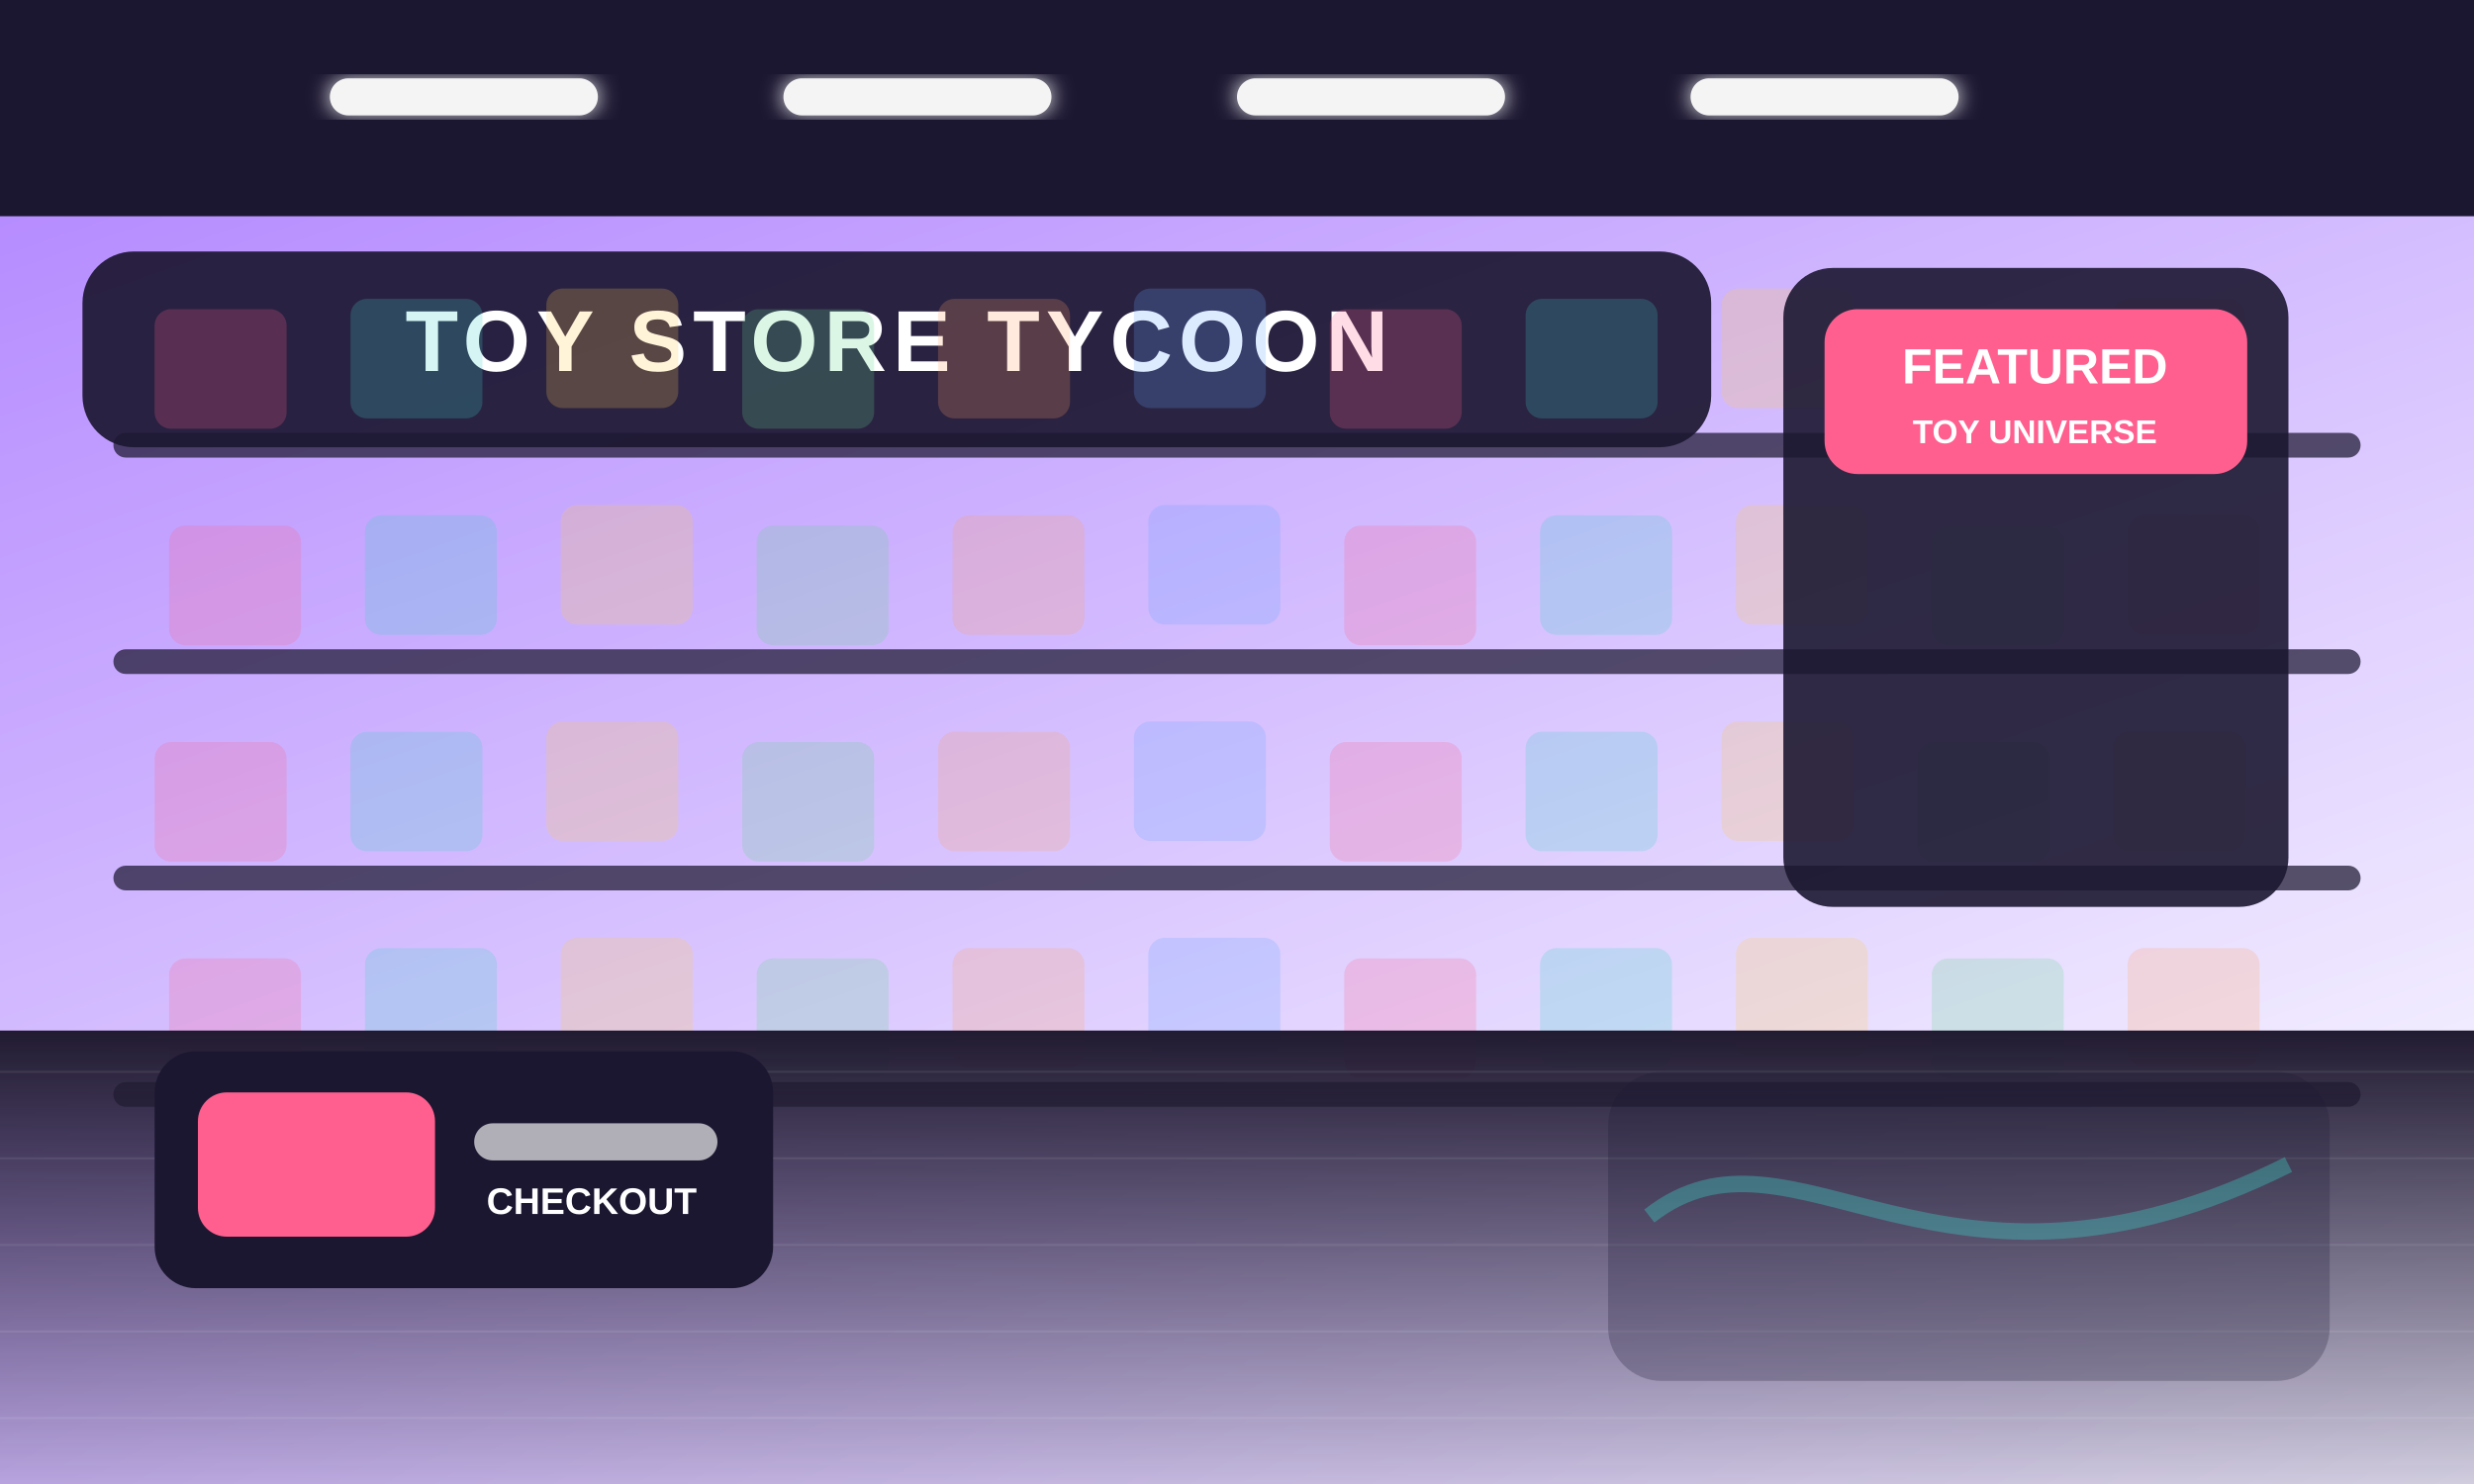
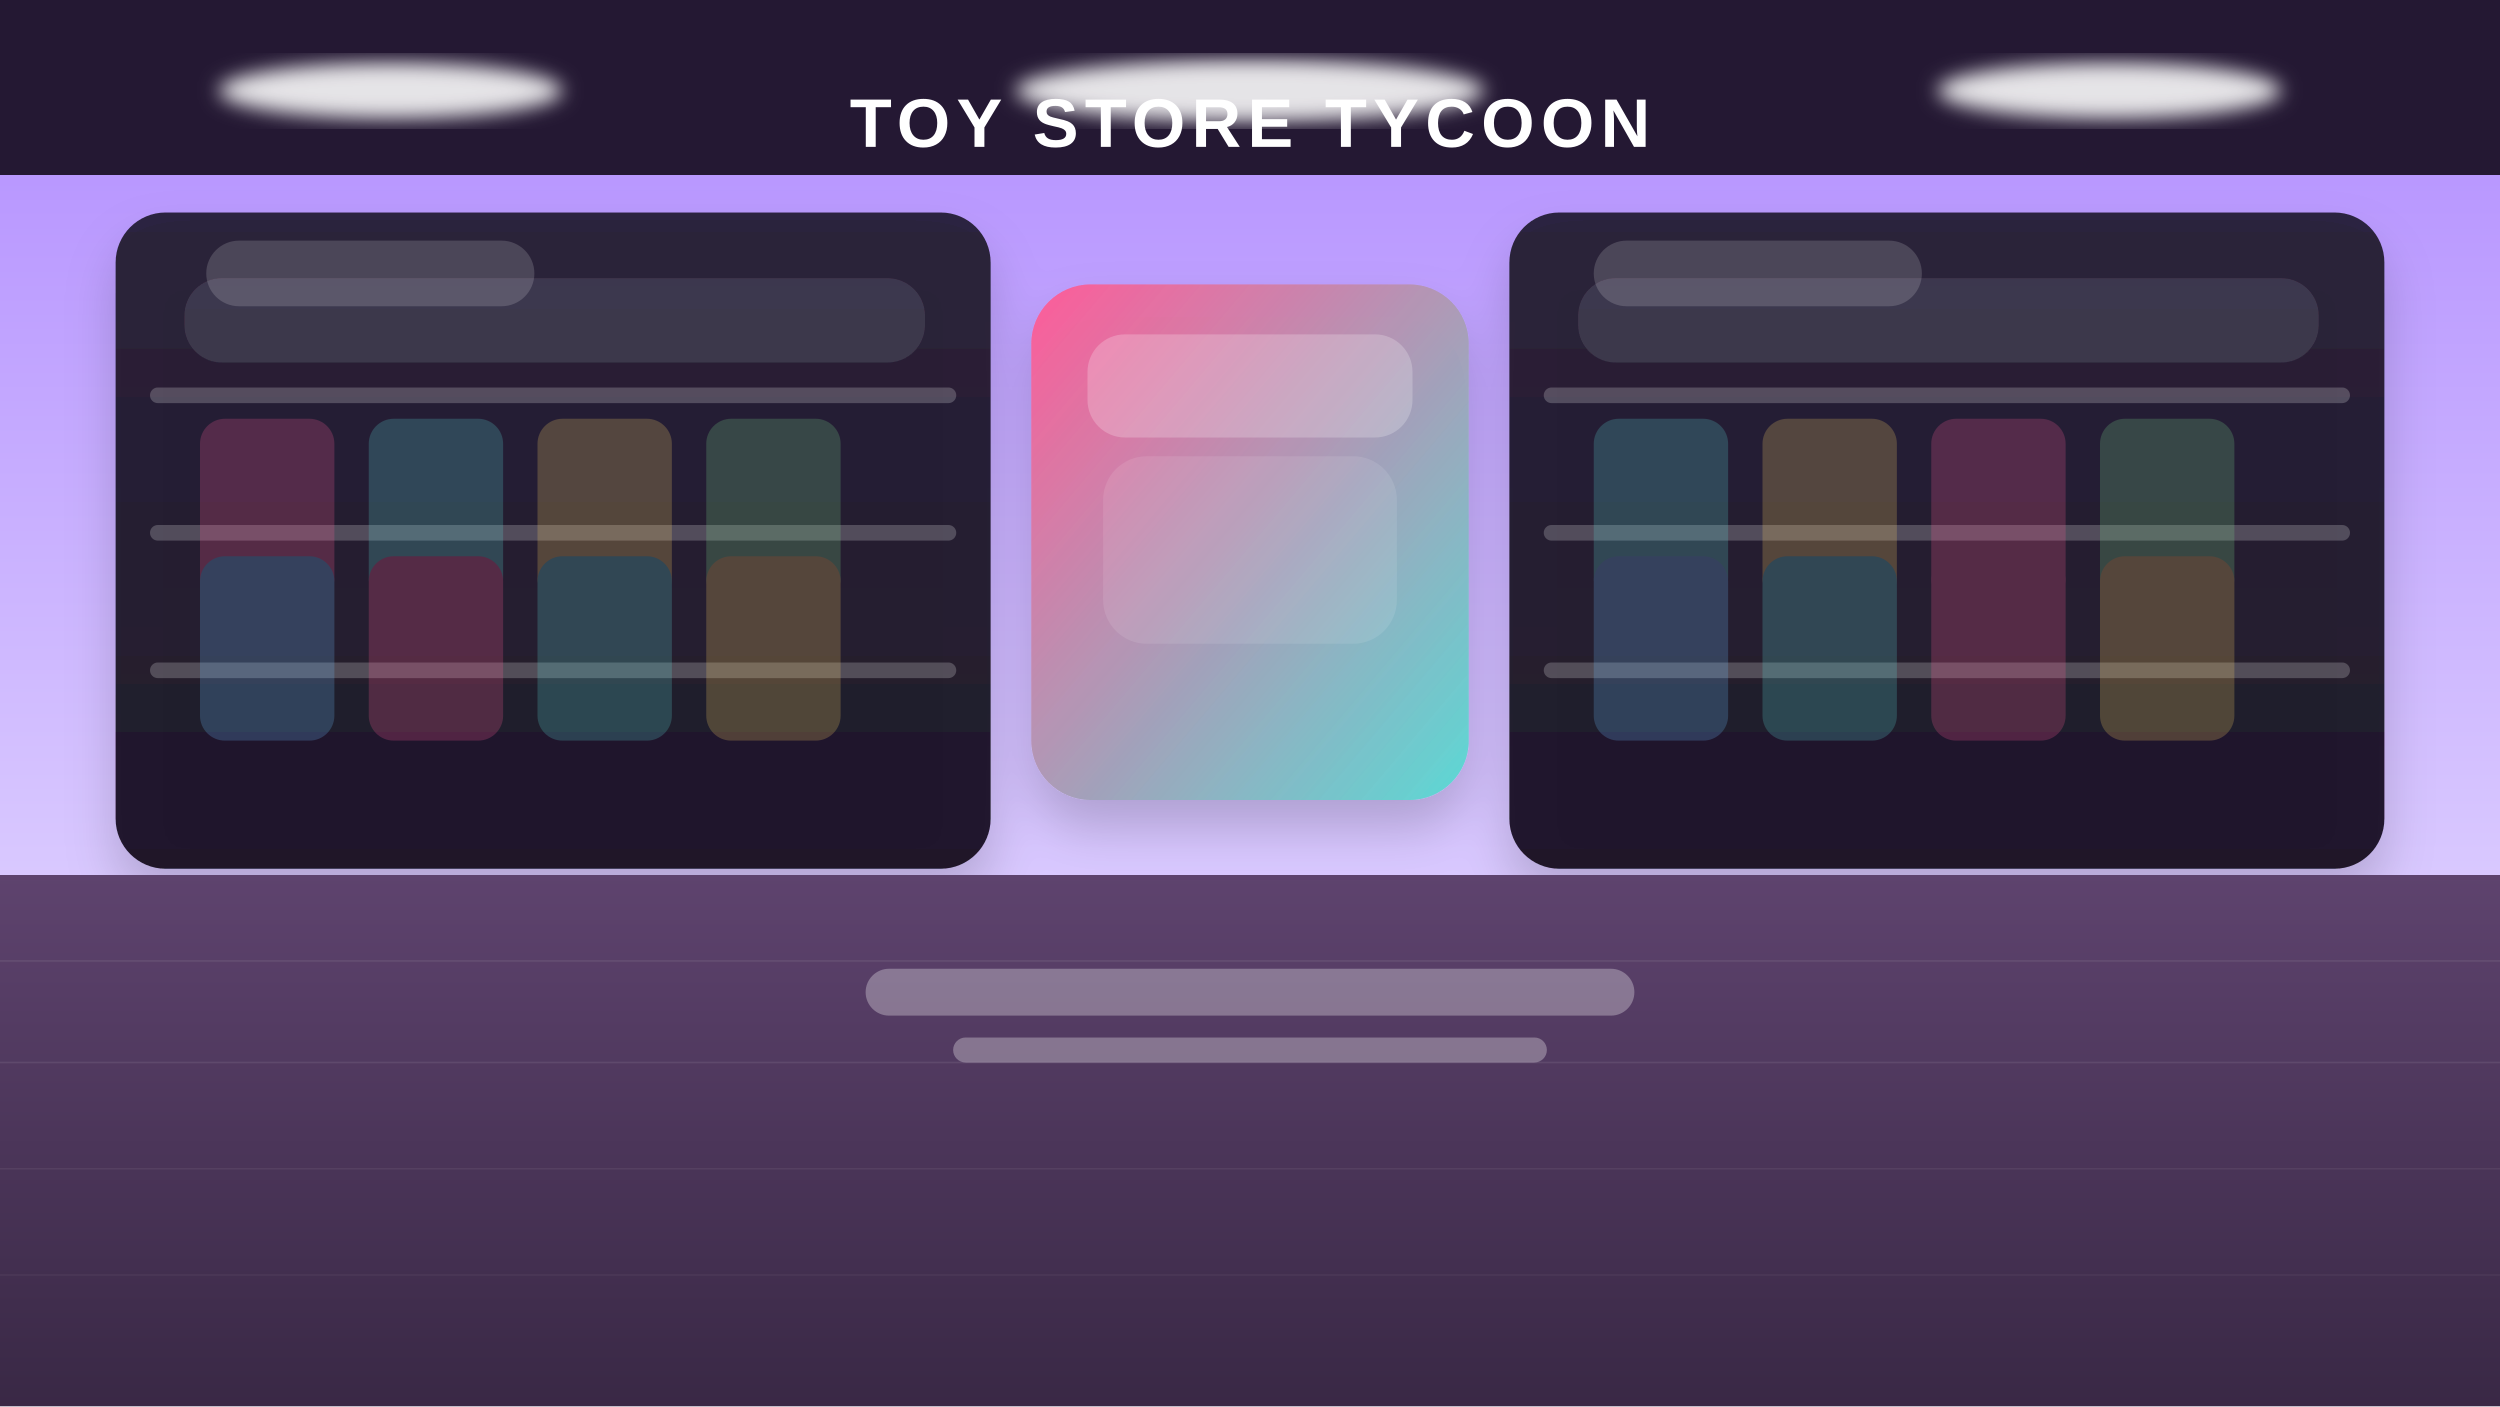
- <svg xmlns="http://www.w3.org/2000/svg" viewBox="0 0 1200 720">
+ <svg xmlns="http://www.w3.org/2000/svg" viewBox="0 0 1600 900">
  <defs>
-     <linearGradient id="wall" x1="0" y1="0" x2="1" y2="1">
-       <stop stop-color="#b68cff" />
-       <stop offset="1" stop-color="#f3efff" />
+     <linearGradient id="wall" x1="0" y1="0" x2="0" y2="1">
+       <stop stop-color="#b18cff" />
+       <stop offset="1" stop-color="#f1edff" />
    </linearGradient>
    <linearGradient id="floor" x1="0" y1="0" x2="0" y2="1">
-       <stop stop-color="#211b31" />
-       <stop offset="1" stop-color="#1c1731" stop-opacity=".16" />
+       <stop stop-color="#5e436e" />
+       <stop offset="1" stop-color="#392845" />
    </linearGradient>
-     <filter id="glow">
-       <feGaussianBlur stdDeviation="5" result="b" />
-       <feMerge>
-         <feMergeNode in="b" />
-         <feMergeNode in="SourceGraphic" />
-       </feMerge>
+     <linearGradient id="shelf" x1="0" y1="0" x2="0" y2="1">
+       <stop stop-color="#241b30" />
+       <stop offset="1" stop-color="#140f1f" />
+     </linearGradient>
+     <linearGradient id="feature" x1="0" y1="0" x2="1" y2="1">
+       <stop stop-color="#ff5b97" />
+       <stop offset="1" stop-color="#5bd9d4" />
+     </linearGradient>
+     <filter id="shadow" x="-20%" y="-20%" width="160%" height="180%">
+       <feDropShadow dx="0" dy="18" stdDeviation="16" flood-color="#000" flood-opacity=".18" />
+     </filter>
+     <filter id="soft">
+       <feGaussianBlur stdDeviation="6" />
    </filter>
  </defs>
-   <rect width="1200" height="720" fill="url(#wall)" />
-   <rect width="1200" height="105" fill="#1c1731" />
-   <rect x="160" y="38" width="130" height="18" rx="9" fill="#ffffff" opacity=".95" filter="url(#glow)" />
-   <rect x="380" y="38" width="130" height="18" rx="9" fill="#ffffff" opacity=".95" filter="url(#glow)" />
-   <rect x="600" y="38" width="130" height="18" rx="9" fill="#ffffff" opacity=".95" filter="url(#glow)" />
-   <rect x="820" y="38" width="130" height="18" rx="9" fill="#ffffff" opacity=".95" filter="url(#glow)" />
-   <rect y="105" width="1200" height="425" fill="url(#wall)" />
-   <rect x="40" y="122" width="790" height="95" rx="25" fill="#1c1731" opacity=".92" />
-   <text x="435" y="180" text-anchor="middle" fill="#ffffff" font-family="Arial" font-size="42" font-weight="900" letter-spacing="3">TOY STORE TYCOON</text>
-   <rect x="55" y="210" width="1090" height="12" rx="6" fill="#1c1731" opacity=".72" />
-   <rect x="75" y="150" width="64" height="58" rx="8" fill="#ff5f8e" opacity=".22" />
-   <rect x="170" y="145" width="64" height="58" rx="8" fill="#39d3c7" opacity=".22" />
-   <rect x="265" y="140" width="64" height="58" rx="8" fill="#ffc94f" opacity=".22" />
-   <rect x="360" y="150" width="64" height="58" rx="8" fill="#61d48b" opacity=".22" />
-   <rect x="455" y="145" width="64" height="58" rx="8" fill="#ff9e64" opacity=".22" />
-   <rect x="550" y="140" width="64" height="58" rx="8" fill="#64a6ff" opacity=".22" />
-   <rect x="645" y="150" width="64" height="58" rx="8" fill="#ff5f8e" opacity=".22" />
-   <rect x="740" y="145" width="64" height="58" rx="8" fill="#39d3c7" opacity=".22" />
-   <rect x="835" y="140" width="64" height="58" rx="8" fill="#ffc94f" opacity=".22" />
-   <rect x="930" y="150" width="64" height="58" rx="8" fill="#61d48b" opacity=".22" />
-   <rect x="1025" y="145" width="64" height="58" rx="8" fill="#ff9e64" opacity=".22" />
-   <rect x="55" y="315" width="1090" height="12" rx="6" fill="#1c1731" opacity=".72" />
-   <rect x="82" y="255" width="64" height="58" rx="8" fill="#ff5f8e" opacity=".22" />
-   <rect x="177" y="250" width="64" height="58" rx="8" fill="#39d3c7" opacity=".22" />
-   <rect x="272" y="245" width="64" height="58" rx="8" fill="#ffc94f" opacity=".22" />
-   <rect x="367" y="255" width="64" height="58" rx="8" fill="#61d48b" opacity=".22" />
-   <rect x="462" y="250" width="64" height="58" rx="8" fill="#ff9e64" opacity=".22" />
-   <rect x="557" y="245" width="64" height="58" rx="8" fill="#64a6ff" opacity=".22" />
-   <rect x="652" y="255" width="64" height="58" rx="8" fill="#ff5f8e" opacity=".22" />
-   <rect x="747" y="250" width="64" height="58" rx="8" fill="#39d3c7" opacity=".22" />
-   <rect x="842" y="245" width="64" height="58" rx="8" fill="#ffc94f" opacity=".22" />
-   <rect x="937" y="255" width="64" height="58" rx="8" fill="#61d48b" opacity=".22" />
-   <rect x="1032" y="250" width="64" height="58" rx="8" fill="#ff9e64" opacity=".22" />
-   <rect x="55" y="420" width="1090" height="12" rx="6" fill="#1c1731" opacity=".72" />
-   <rect x="75" y="360" width="64" height="58" rx="8" fill="#ff5f8e" opacity=".22" />
-   <rect x="170" y="355" width="64" height="58" rx="8" fill="#39d3c7" opacity=".22" />
-   <rect x="265" y="350" width="64" height="58" rx="8" fill="#ffc94f" opacity=".22" />
-   <rect x="360" y="360" width="64" height="58" rx="8" fill="#61d48b" opacity=".22" />
-   <rect x="455" y="355" width="64" height="58" rx="8" fill="#ff9e64" opacity=".22" />
-   <rect x="550" y="350" width="64" height="58" rx="8" fill="#64a6ff" opacity=".22" />
-   <rect x="645" y="360" width="64" height="58" rx="8" fill="#ff5f8e" opacity=".22" />
-   <rect x="740" y="355" width="64" height="58" rx="8" fill="#39d3c7" opacity=".22" />
-   <rect x="835" y="350" width="64" height="58" rx="8" fill="#ffc94f" opacity=".22" />
-   <rect x="930" y="360" width="64" height="58" rx="8" fill="#61d48b" opacity=".22" />
-   <rect x="1025" y="355" width="64" height="58" rx="8" fill="#ff9e64" opacity=".22" />
-   <rect x="55" y="525" width="1090" height="12" rx="6" fill="#1c1731" opacity=".72" />
-   <rect x="82" y="465" width="64" height="58" rx="8" fill="#ff5f8e" opacity=".22" />
-   <rect x="177" y="460" width="64" height="58" rx="8" fill="#39d3c7" opacity=".22" />
-   <rect x="272" y="455" width="64" height="58" rx="8" fill="#ffc94f" opacity=".22" />
-   <rect x="367" y="465" width="64" height="58" rx="8" fill="#61d48b" opacity=".22" />
-   <rect x="462" y="460" width="64" height="58" rx="8" fill="#ff9e64" opacity=".22" />
-   <rect x="557" y="455" width="64" height="58" rx="8" fill="#64a6ff" opacity=".22" />
-   <rect x="652" y="465" width="64" height="58" rx="8" fill="#ff5f8e" opacity=".22" />
-   <rect x="747" y="460" width="64" height="58" rx="8" fill="#39d3c7" opacity=".22" />
-   <rect x="842" y="455" width="64" height="58" rx="8" fill="#ffc94f" opacity=".22" />
-   <rect x="937" y="465" width="64" height="58" rx="8" fill="#61d48b" opacity=".22" />
-   <rect x="1032" y="460" width="64" height="58" rx="8" fill="#ff9e64" opacity=".22" />
-   <rect x="865" y="130" width="245" height="310" rx="24" fill="#1c1731" opacity=".9" />
-   <rect x="885" y="150" width="205" height="80" rx="16" fill="#ff5f8e" />
-   <text x="987" y="186" text-anchor="middle" fill="white" font-size="24" font-weight="900" font-family="Arial">FEATURED</text>
-   <text x="987" y="215" text-anchor="middle" fill="white" font-size="16" font-weight="700" font-family="Arial">TOY UNIVERSE</text>
-   <rect y="500" width="1200" height="220" fill="url(#floor)" />
-   <path d="M0 520 H1200" stroke="#ffffff" opacity=".08" />
-   <path d="M0 562 H1200" stroke="#ffffff" opacity=".08" />
-   <path d="M0 604 H1200" stroke="#ffffff" opacity=".08" />
-   <path d="M0 646 H1200" stroke="#ffffff" opacity=".08" />
-   <path d="M0 688 H1200" stroke="#ffffff" opacity=".08" />
-   <path d="M0 730 H1200" stroke="#ffffff" opacity=".08" />
-   <g>
-     <rect x="75" y="510" width="300" height="115" rx="20" fill="#1c1731" />
-     <rect x="96" y="530" width="115" height="70" rx="14" fill="#ff5f8e" />
-     <rect x="230" y="545" width="118" height="18" rx="9" fill="#ffffff" opacity=".65" />
-     <text x="287" y="589" text-anchor="middle" fill="#ffffff" font-size="18" font-weight="900" font-family="Arial">CHECKOUT</text>
+   <rect width="1600" height="900" fill="url(#wall)" />
+   <rect y="0" width="1600" height="112" fill="#241833" />
+   <g opacity=".88" filter="url(#soft)">
+     <ellipse cx="250" cy="58" rx="110" ry="18" fill="#fff" />
+     <ellipse cx="800" cy="58" rx="150" ry="20" fill="#fff" />
+     <ellipse cx="1350" cy="58" rx="110" ry="18" fill="#fff" />
  </g>
-   <rect x="780" y="520" width="350" height="150" rx="26" fill="#1c1731" opacity=".26" />
-   <path d="M800 590 C870 535 940 650 1110 565" fill="none" stroke="#39d3c7" stroke-width="8" opacity=".35" />
+   <g filter="url(#shadow)">
+     <rect x="74" y="136" width="560" height="420" rx="32" fill="url(#shelf)" opacity=".94" />
+     <rect x="966" y="136" width="560" height="420" rx="32" fill="url(#shelf)" opacity=".94" />
+     <rect x="660" y="182" width="280" height="330" rx="38" fill="url(#feature)" opacity=".98" />
+     <rect x="118" y="178" width="474" height="54" rx="24" fill="#fff" opacity=".10" />
+     <rect x="1010" y="178" width="474" height="54" rx="24" fill="#fff" opacity=".10" />
+   </g>
+   <g opacity=".65">
+     <rect x="96" y="248" width="516" height="10" rx="5" fill="#fff" opacity=".32" />
+     <rect x="96" y="336" width="516" height="10" rx="5" fill="#fff" opacity=".32" />
+     <rect x="96" y="424" width="516" height="10" rx="5" fill="#fff" opacity=".32" />
+     <rect x="988" y="248" width="516" height="10" rx="5" fill="#fff" opacity=".32" />
+     <rect x="988" y="336" width="516" height="10" rx="5" fill="#fff" opacity=".32" />
+     <rect x="988" y="424" width="516" height="10" rx="5" fill="#fff" opacity=".32" />
+   </g>
+   <g opacity=".22">
+     <rect x="128" y="268" width="86" height="118" rx="16" fill="#ff5b97" />
+     <rect x="236" y="268" width="86" height="118" rx="16" fill="#5bd9d4" />
+     <rect x="344" y="268" width="86" height="118" rx="16" fill="#ffd465" />
+     <rect x="452" y="268" width="86" height="118" rx="16" fill="#7bdc89" />
+     <rect x="128" y="356" width="86" height="118" rx="16" fill="#6ec0ff" />
+     <rect x="236" y="356" width="86" height="118" rx="16" fill="#ff5b97" />
+     <rect x="344" y="356" width="86" height="118" rx="16" fill="#5bd9d4" />
+     <rect x="452" y="356" width="86" height="118" rx="16" fill="#ffd465" />
+     <rect x="1020" y="268" width="86" height="118" rx="16" fill="#5bd9d4" />
+     <rect x="1128" y="268" width="86" height="118" rx="16" fill="#ffd465" />
+     <rect x="1236" y="268" width="86" height="118" rx="16" fill="#ff5b97" />
+     <rect x="1344" y="268" width="86" height="118" rx="16" fill="#7bdc89" />
+     <rect x="1020" y="356" width="86" height="118" rx="16" fill="#6ec0ff" />
+     <rect x="1128" y="356" width="86" height="118" rx="16" fill="#5bd9d4" />
+     <rect x="1236" y="356" width="86" height="118" rx="16" fill="#ff5b97" />
+     <rect x="1344" y="356" width="86" height="118" rx="16" fill="#ffd465" />
+   </g>
+   <rect x="132" y="154" width="210" height="42" rx="21" fill="#fff" opacity=".16" />
+   <rect x="1020" y="154" width="210" height="42" rx="21" fill="#fff" opacity=".16" />
+   <rect x="696" y="214" width="208" height="66" rx="24" fill="#fff" opacity=".22" />
+   <rect x="706" y="292" width="188" height="120" rx="28" fill="#fff" opacity=".10" />
+   <rect x="60" y="580" width="430" height="132" rx="34" fill="#1e1729" opacity=".18" />
+   <rect x="1110" y="584" width="430" height="118" rx="34" fill="#1e1729" opacity=".18" />
+   <rect y="560" width="1600" height="340" fill="url(#floor)" />
+   <path d="M0 615 H1600" stroke="#fff" opacity=".08" />
+   <path d="M0 680 H1600" stroke="#fff" opacity=".08" />
+   <path d="M0 748 H1600" stroke="#fff" opacity=".06" />
+   <path d="M0 816 H1600" stroke="#fff" opacity=".05" />
+   <g opacity=".30">
+     <rect x="554" y="620" width="492" height="30" rx="15" fill="#fff" />
+     <rect x="610" y="664" width="380" height="16" rx="8" fill="#fff" />
+   </g>
+   <text x="800" y="94" text-anchor="middle" fill="#fff" font-family="Arial" font-size="44" font-weight="900" letter-spacing="4">TOY STORE TYCOON</text>
</svg>
